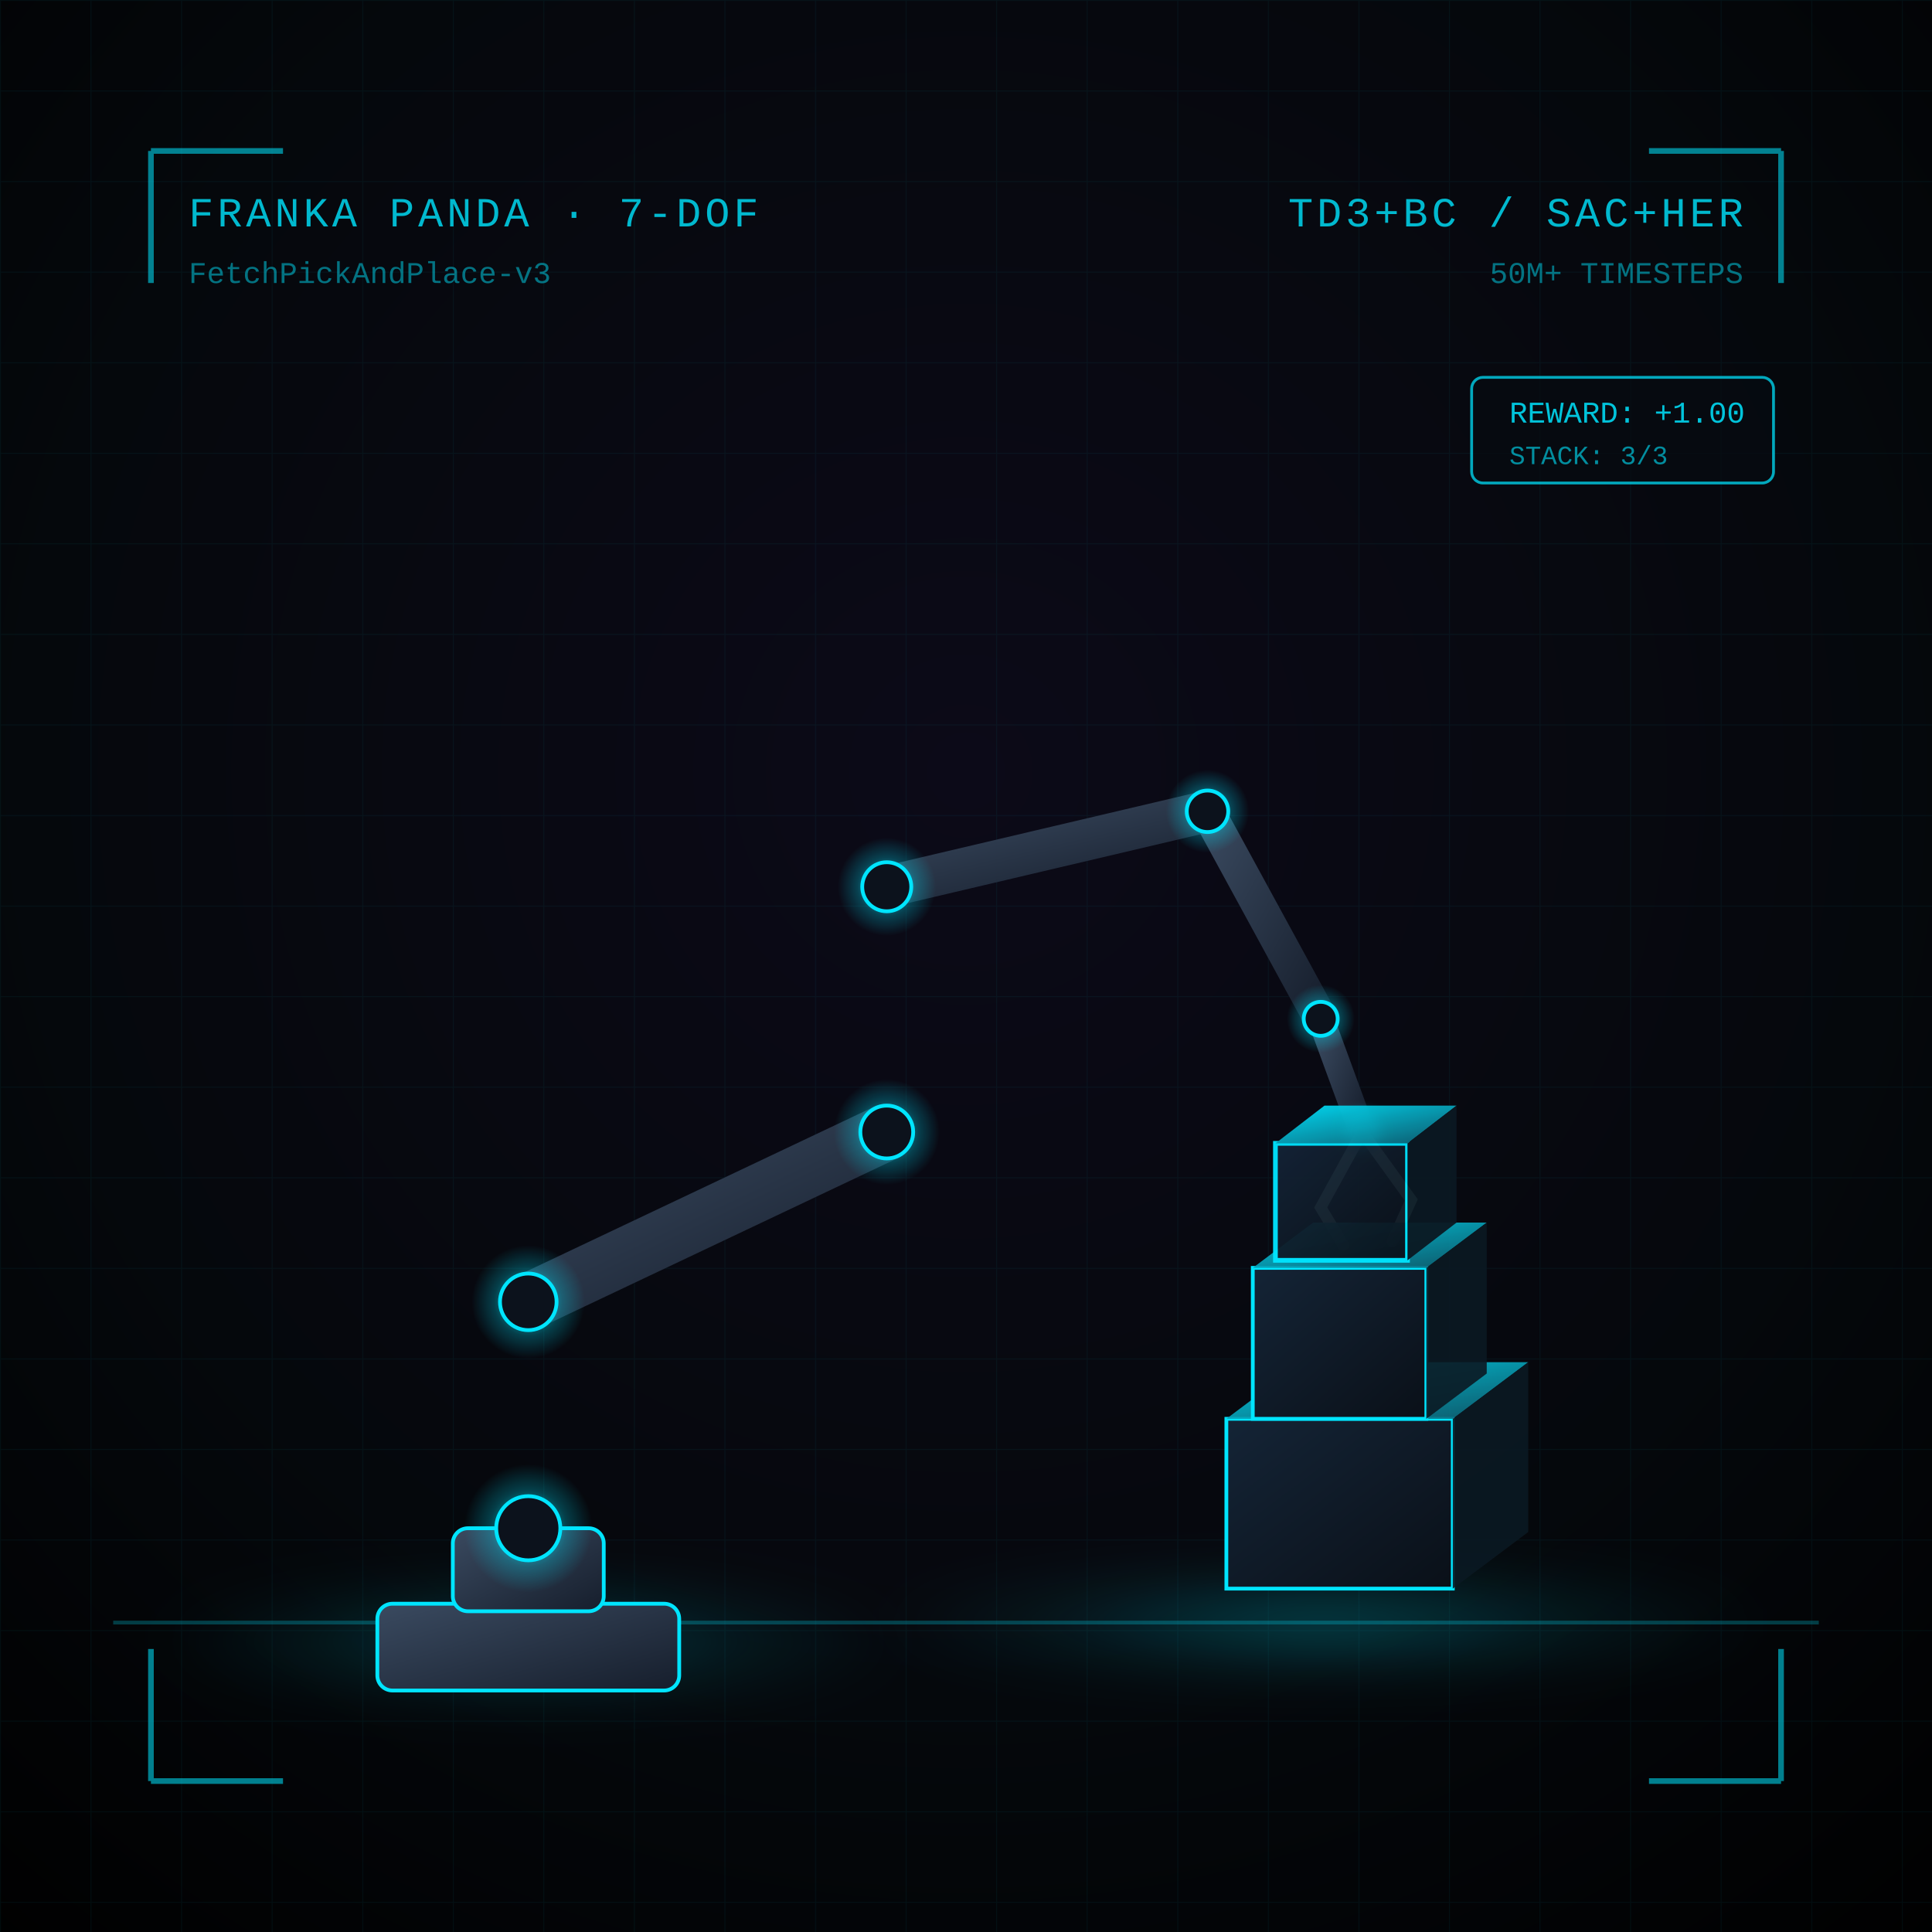
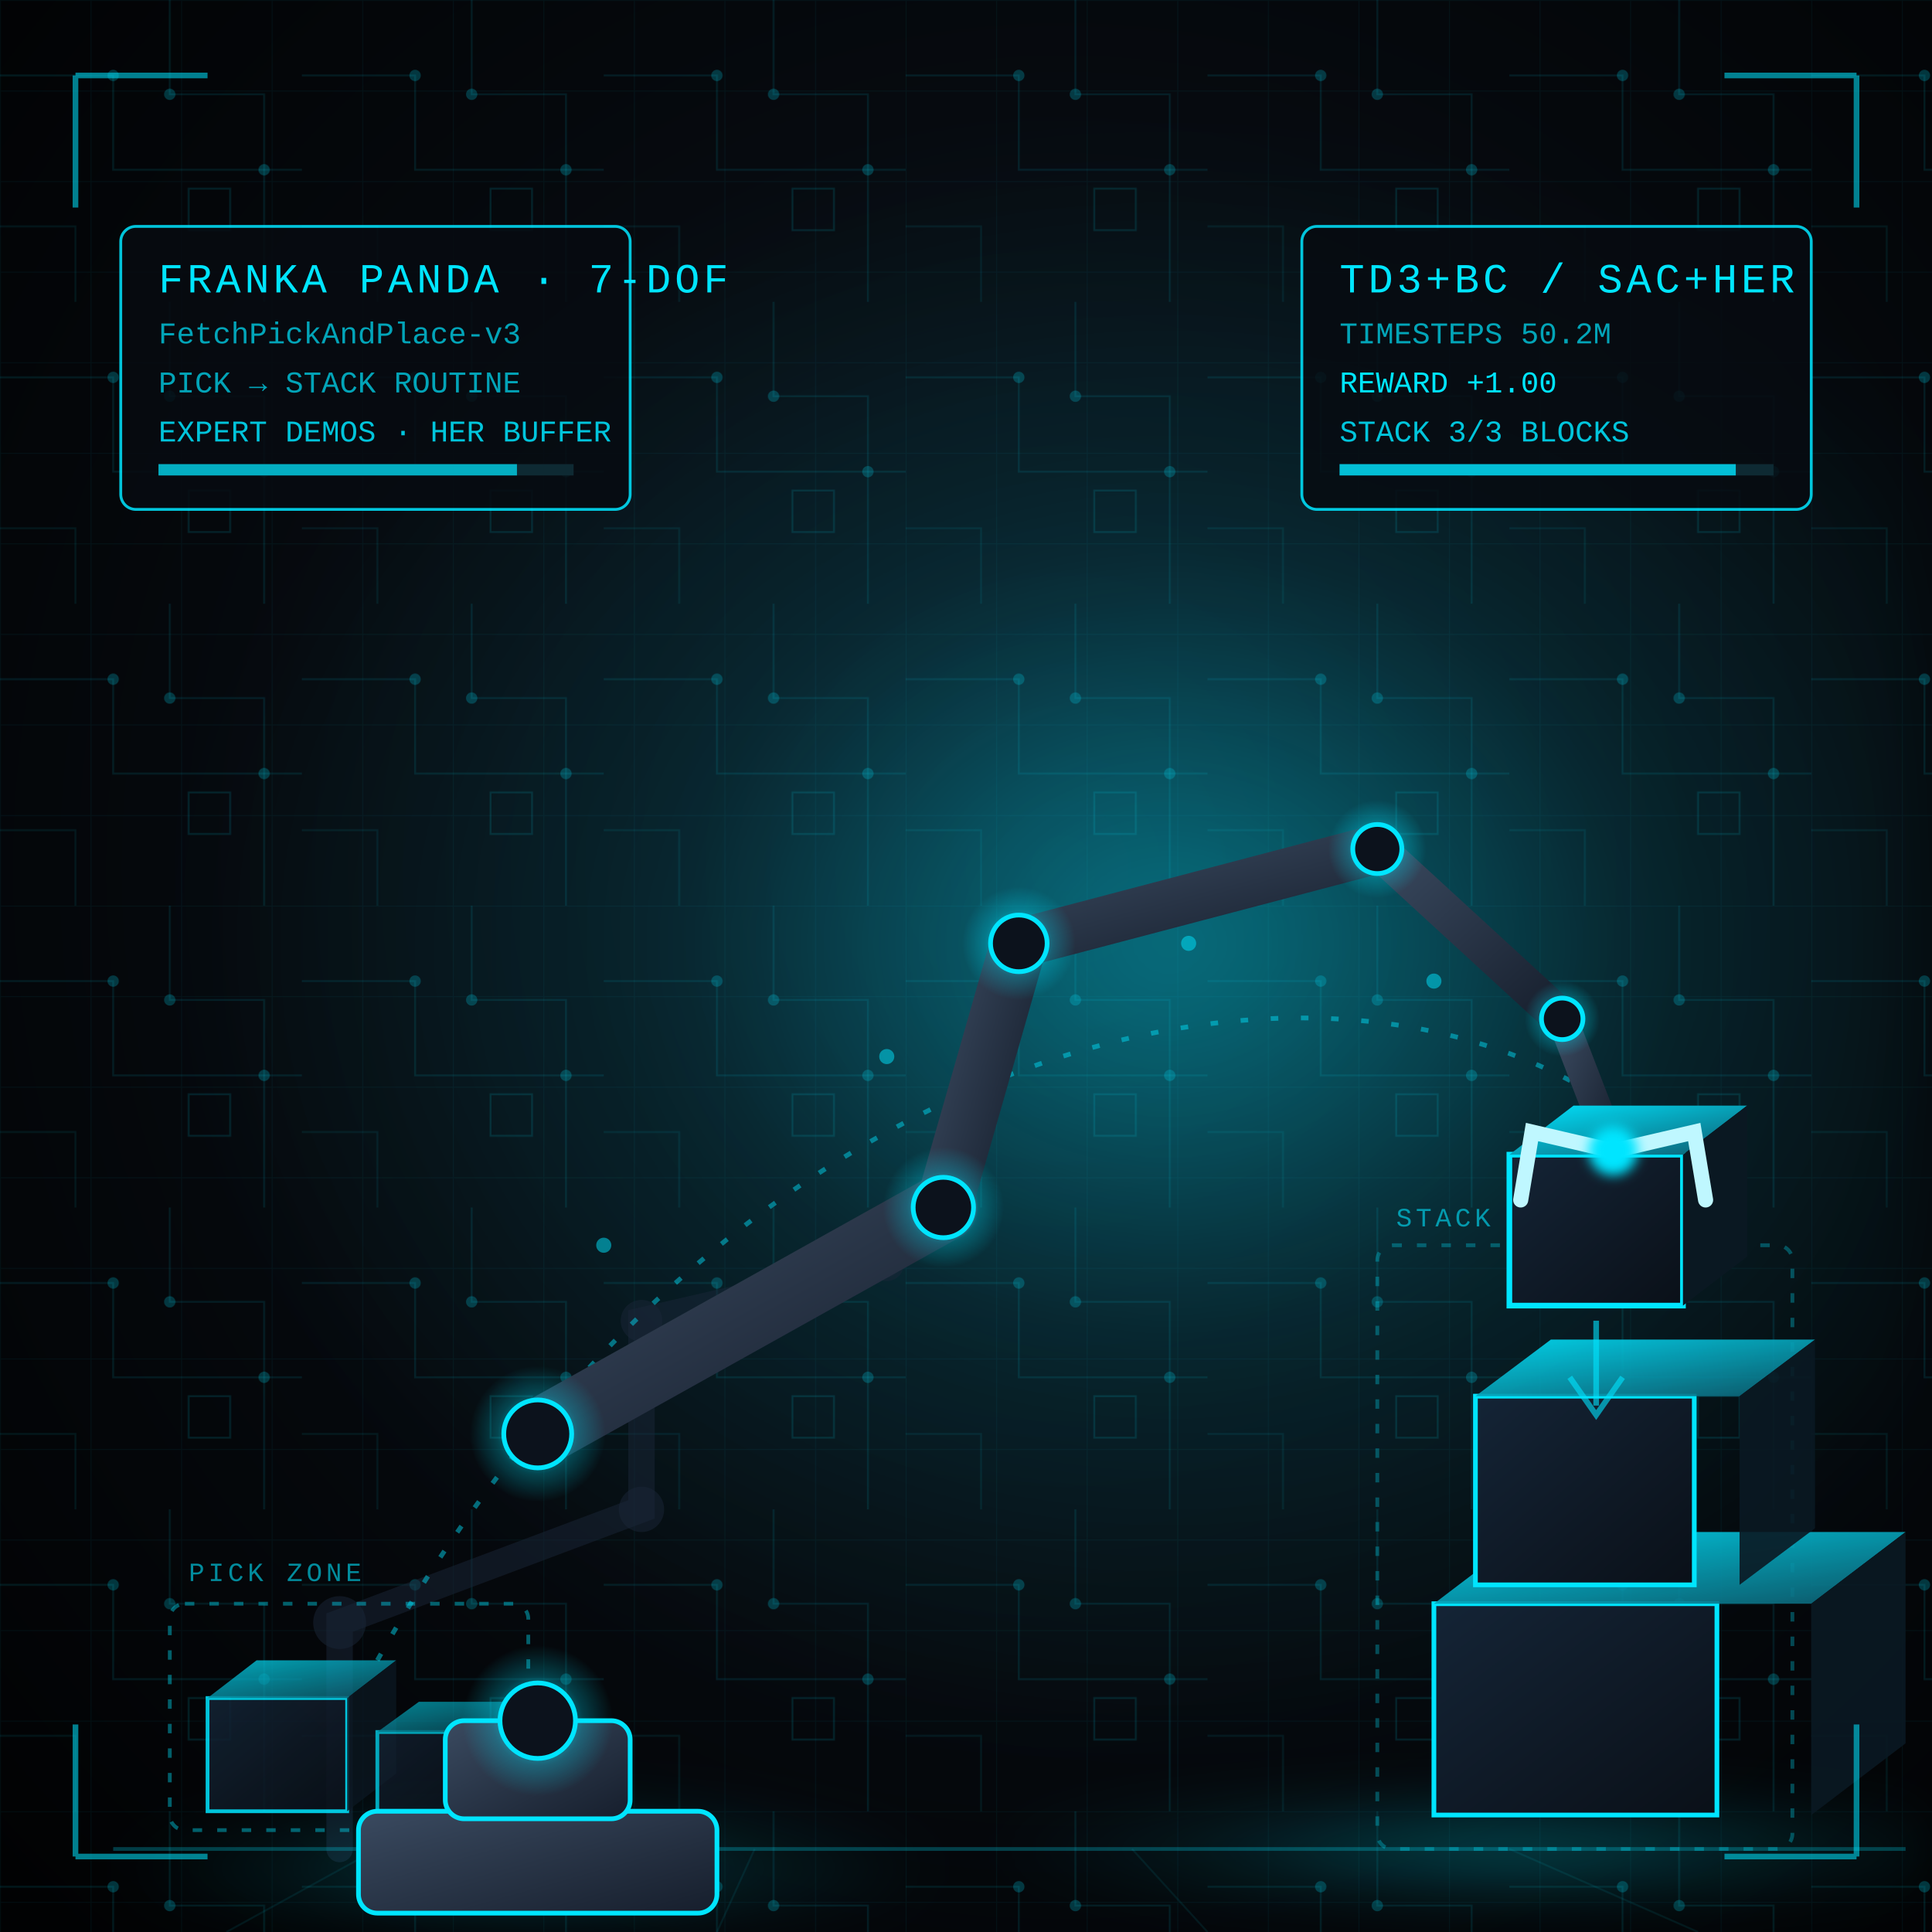
<svg xmlns="http://www.w3.org/2000/svg" viewBox="0 0 1024 1024" width="1024" height="1024">
  <defs>
-     <radialGradient id="bgGrad2" cx="50%" cy="40%" r="80%">
-       <stop offset="0%" stop-color="#0c0a18" />
-       <stop offset="60%" stop-color="#05080c" />
+     <radialGradient id="bgGrad2" cx="55%" cy="45%" r="85%">
+       <stop offset="0%" stop-color="#0c1620" />
+       <stop offset="55%" stop-color="#05080c" />
      <stop offset="100%" stop-color="#000000" />
    </radialGradient>
    <linearGradient id="armGrad2" x1="0%" y1="0%" x2="100%" y2="100%">
      <stop offset="0%" stop-color="#3a4a60" />
      <stop offset="100%" stop-color="#161e2c" />
    </linearGradient>
    <radialGradient id="jointGlow" cx="50%" cy="50%" r="50%">
      <stop offset="0%" stop-color="#00e5ff" stop-opacity="0.95" />
      <stop offset="60%" stop-color="#00e5ff" stop-opacity="0.25" />
      <stop offset="100%" stop-color="#00e5ff" stop-opacity="0" />
    </radialGradient>
    <radialGradient id="cyanGlow2" cx="50%" cy="50%" r="50%">
      <stop offset="0%" stop-color="#00e5ff" stop-opacity="0.8" />
      <stop offset="60%" stop-color="#00e5ff" stop-opacity="0.2" />
      <stop offset="100%" stop-color="#00e5ff" stop-opacity="0" />
    </radialGradient>
+     <radialGradient id="centerGlow2" cx="50%" cy="50%" r="50%">
+       <stop offset="0%" stop-color="#00e5ff" stop-opacity="0.45" />
+       <stop offset="50%" stop-color="#00e5ff" stop-opacity="0.1" />
+       <stop offset="100%" stop-color="#00e5ff" stop-opacity="0" />
+     </radialGradient>
    <linearGradient id="cubeFace" x1="0%" y1="0%" x2="100%" y2="100%">
      <stop offset="0%" stop-color="#142436" />
      <stop offset="100%" stop-color="#0a1018" />
    </linearGradient>
    <linearGradient id="cubeTop" x1="0%" y1="0%" x2="100%" y2="100%">
      <stop offset="0%" stop-color="#00e5ff" />
      <stop offset="100%" stop-color="#0e5b6e" />
    </linearGradient>
    <filter id="blurSoft2" x="-100%" y="-100%" width="300%" height="300%">
      <feGaussianBlur stdDeviation="14" />
    </filter>
+     <filter id="blurWide2" x="-100%" y="-100%" width="400%" height="400%">
+       <feGaussianBlur stdDeviation="28" />
+     </filter>
    <filter id="blurTight2" x="-100%" y="-100%" width="300%" height="300%">
      <feGaussianBlur stdDeviation="3" />
    </filter>
    <pattern id="grid2" width="48" height="48" patternUnits="userSpaceOnUse">
      <path d="M 48 0 L 0 0 0 48" fill="none" stroke="#00e5ff" stroke-opacity="0.05" stroke-width="1" />
    </pattern>
+     <pattern id="circuit2" width="160" height="160" patternUnits="userSpaceOnUse">
+       <path d="M0 40 H60 V90 H160" stroke="#00e5ff" stroke-width="1" fill="none" opacity="0.10" />
+       <path d="M90 0 V50 H140 V160" stroke="#00e5ff" stroke-width="1" fill="none" opacity="0.10" />
+       <path d="M0 120 H40 V160" stroke="#00e5ff" stroke-width="1" fill="none" opacity="0.08" />
+       <circle cx="60" cy="40" r="3" fill="#00e5ff" opacity="0.22" />
+       <circle cx="90" cy="50" r="3" fill="#00e5ff" opacity="0.22" />
+       <circle cx="140" cy="90" r="3" fill="#00e5ff" opacity="0.22" />
+       <rect x="100" y="100" width="22" height="22" fill="none" stroke="#00e5ff" stroke-width="1" opacity="0.12" />
+     </pattern>
  </defs>
  <rect width="1024" height="1024" fill="url(#bgGrad2)" />
+   <rect width="1024" height="1024" fill="url(#circuit2)" />
  <rect width="1024" height="1024" fill="url(#grid2)" />
-   <line x1="60" y1="860" x2="964" y2="860" stroke="#00e5ff" stroke-opacity="0.25" stroke-width="2" />
-   <ellipse cx="700" cy="860" rx="240" ry="30" fill="url(#cyanGlow2)" opacity="0.4" filter="url(#blurSoft2)" />
-   <ellipse cx="280" cy="870" rx="200" ry="36" fill="url(#jointGlow)" opacity="0.3" filter="url(#blurSoft2)" />
-   <rect x="200" y="850" width="160" height="46" rx="8" fill="url(#armGrad2)" stroke="#00e5ff" stroke-width="2" />
-   <rect x="240" y="810" width="80" height="44" rx="8" fill="url(#armGrad2)" stroke="#00e5ff" stroke-width="2" />
-   <g stroke-linecap="round">
-     <line x1="280" y1="810" x2="280" y2="690" stroke="url(#armGrad2)" stroke-width="34" />
-     <line x1="280" y1="690" x2="470" y2="600" stroke="url(#armGrad2)" stroke-width="30" />
-     <line x1="470" y1="600" x2="470" y2="470" stroke="url(#armGrad2)" stroke-width="26" />
-     <line x1="470" y1="470" x2="640" y2="430" stroke="url(#armGrad2)" stroke-width="22" />
-     <line x1="640" y1="430" x2="700" y2="540" stroke="url(#armGrad2)" stroke-width="18" />
-     <line x1="700" y1="540" x2="722" y2="600" stroke="url(#armGrad2)" stroke-width="14" />
+   <ellipse cx="620" cy="500" rx="520" ry="420" fill="url(#centerGlow2)" filter="url(#blurWide2)" />
+   <g stroke="#1a2638" stroke-width="14" stroke-linecap="round" opacity="0.5" fill="none">
+     <path d="M180 980 L180 860 L340 800 L340 700 L470 670" />
+   </g>
+   <g fill="#1a2638" opacity="0.5">
+     <circle cx="180" cy="860" r="14" />
+     <circle cx="340" cy="800" r="12" />
+     <circle cx="340" cy="700" r="11" />
+     <circle cx="470" cy="670" r="9" />
+   </g>
+   <line x1="60" y1="980" x2="1010" y2="980" stroke="#00e5ff" stroke-opacity="0.25" stroke-width="2" />
+   <g stroke="#00e5ff" stroke-opacity="0.08" stroke-width="1">
+     <line x1="200" y1="980" x2="120" y2="1024" />
+     <line x1="400" y1="980" x2="380" y2="1024" />
+     <line x1="600" y1="980" x2="640" y2="1024" />
+     <line x1="800" y1="980" x2="900" y2="1024" />
+   </g>
+   <ellipse cx="800" cy="980" rx="280" ry="34" fill="url(#cyanGlow2)" opacity="0.4" filter="url(#blurSoft2)" />
+   <ellipse cx="280" cy="990" rx="220" ry="40" fill="url(#jointGlow)" opacity="0.3" filter="url(#blurSoft2)" />
+   <g stroke="#00e5ff" stroke-width="2" fill="none" opacity="0.4" stroke-dasharray="5 8">
+     <rect x="90" y="850" width="190" height="120" rx="8" />
+   </g>
+   <g font-family="'Courier New', monospace" fill="#00e5ff" opacity="0.6">
+     <text x="100" y="838" font-size="14" letter-spacing="2">PICK ZONE</text>
+   </g>
+   <g opacity="0.85">
+     <rect x="110" y="900" width="74" height="60" fill="url(#cubeFace)" stroke="#00e5ff" stroke-width="2" />
+     <polygon points="110,900 136,880 210,880 184,900" fill="url(#cubeTop)" opacity="0.85" />
+     <polygon points="184,900 210,880 210,940 184,960" fill="#0a1822" opacity="0.85" />
+   </g>
+   <g opacity="0.7">
+     <rect x="200" y="918" width="58" height="46" fill="url(#cubeFace)" stroke="#00e5ff" stroke-width="2" />
+     <polygon points="200,918 222,902 280,902 258,918" fill="url(#cubeTop)" opacity="0.8" />
+     <polygon points="258,918 280,902 280,948 258,964" fill="#0a1822" opacity="0.8" />
+   </g>
+   <path d="M 200 880 C 380 560, 680 480, 845 580" fill="none" stroke="#00e5ff" stroke-width="2.5" stroke-dasharray="4 12" opacity="0.45" />
+   <g fill="#00e5ff" opacity="0.5">
+     <circle cx="320" cy="660" r="4" />
+     <circle cx="470" cy="560" r="4" />
+     <circle cx="630" cy="500" r="4" />
+     <circle cx="760" cy="520" r="4" />
+   </g>
+   <g stroke="#00e5ff" stroke-width="2" fill="none" opacity="0.3" stroke-dasharray="5 8">
+     <rect x="730" y="660" width="220" height="320" rx="8" />
+   </g>
+   <g font-family="'Courier New', monospace" fill="#00e5ff" opacity="0.6">
+     <text x="740" y="650" font-size="14" letter-spacing="2">STACK TARGET</text>
  </g>
  <g>
-     <circle cx="280" cy="810" r="34" fill="url(#jointGlow)" />
-     <circle cx="280" cy="690" r="30" fill="url(#jointGlow)" />
-     <circle cx="470" cy="600" r="28" fill="url(#jointGlow)" />
-     <circle cx="470" cy="470" r="26" fill="url(#jointGlow)" />
-     <circle cx="640" cy="430" r="22" fill="url(#jointGlow)" />
-     <circle cx="700" cy="540" r="18" fill="url(#jointGlow)" />
-   </g>
-   <g fill="#0c121c" stroke="#00e5ff" stroke-width="2">
-     <circle cx="280" cy="810" r="17" />
-     <circle cx="280" cy="690" r="15" />
-     <circle cx="470" cy="600" r="14" />
-     <circle cx="470" cy="470" r="13" />
-     <circle cx="640" cy="430" r="11" />
-     <circle cx="700" cy="540" r="9" />
-   </g>
-   <g stroke="#bff7ff" stroke-width="6" stroke-linecap="round" fill="none">
-     <path d="M 722 600 L 700 640 L 712 660" />
-     <path d="M 722 600 L 748 636 L 738 658" />
-   </g>
-   <circle cx="722" cy="600" r="10" fill="#00e5ff" filter="url(#blurTight2)" />
-   <g>
    <g>
-       <rect x="650" y="752" width="120" height="90" fill="url(#cubeFace)" stroke="#00e5ff" stroke-width="2" />
-       <polygon points="650,752 690,722 810,722 770,752" fill="url(#cubeTop)" opacity="0.9" />
-       <polygon points="770,752 810,722 810,812 770,842" fill="#0a1822" opacity="0.9" />
+       <rect x="760" y="850" width="150" height="112" fill="url(#cubeFace)" stroke="#00e5ff" stroke-width="2.5" />
+       <polygon points="760,850 810,812 1010,812 960,850" fill="url(#cubeTop)" opacity="0.9" />
+       <polygon points="960,850 1010,812 1010,924 960,962" fill="#0a1822" opacity="0.9" />
    </g>
    <g>
-       <rect x="664" y="672" width="92" height="80" fill="url(#cubeFace)" stroke="#00e5ff" stroke-width="2" />
-       <polygon points="664,672 696,648 788,648 756,672" fill="url(#cubeTop)" opacity="0.9" />
-       <polygon points="756,672 788,648 788,728 756,752" fill="#0a1822" opacity="0.9" />
-     </g>
-     <g opacity="0.95">
-       <rect x="676" y="606" width="70" height="62" fill="url(#cubeFace)" stroke="#00e5ff" stroke-width="2.5" />
-       <polygon points="676,606 702,586 772,586 746,606" fill="url(#cubeTop)" />
-       <polygon points="746,606 772,586 772,648 746,668" fill="#0a1822" />
+       <rect x="782" y="740" width="116" height="100" fill="url(#cubeFace)" stroke="#00e5ff" stroke-width="2.5" />
+       <polygon points="782,740 822,710 962,710 922,740" fill="url(#cubeTop)" opacity="0.9" />
+       <polygon points="922,740 962,710 962,810 922,840" fill="#0a1822" opacity="0.9" />
    </g>
  </g>
+   <rect x="190" y="960" width="190" height="54" rx="10" fill="url(#armGrad2)" stroke="#00e5ff" stroke-width="2.5" />
+   <rect x="236" y="912" width="98" height="52" rx="10" fill="url(#armGrad2)" stroke="#00e5ff" stroke-width="2.5" />
+   <g stroke-linecap="round">
+     <line x1="285" y1="912" x2="285" y2="760" stroke="url(#armGrad2)" stroke-width="40" />
+     <line x1="285" y1="760" x2="500" y2="640" stroke="url(#armGrad2)" stroke-width="36" />
+     <line x1="500" y1="640" x2="540" y2="500" stroke="url(#armGrad2)" stroke-width="30" />
+     <line x1="540" y1="500" x2="730" y2="450" stroke="url(#armGrad2)" stroke-width="26" />
+     <line x1="730" y1="450" x2="828" y2="540" stroke="url(#armGrad2)" stroke-width="20" />
+     <line x1="828" y1="540" x2="855" y2="610" stroke="url(#armGrad2)" stroke-width="16" />
+   </g>
+   <g>
+     <circle cx="285" cy="912" r="40" fill="url(#jointGlow)" />
+     <circle cx="285" cy="760" r="36" fill="url(#jointGlow)" />
+     <circle cx="500" cy="640" r="32" fill="url(#jointGlow)" />
+     <circle cx="540" cy="500" r="30" fill="url(#jointGlow)" />
+     <circle cx="730" cy="450" r="26" fill="url(#jointGlow)" />
+     <circle cx="828" cy="540" r="20" fill="url(#jointGlow)" />
+   </g>
+   <g fill="#0c121c" stroke="#00e5ff" stroke-width="2.5">
+     <circle cx="285" cy="912" r="20" />
+     <circle cx="285" cy="760" r="18" />
+     <circle cx="500" cy="640" r="16" />
+     <circle cx="540" cy="500" r="15" />
+     <circle cx="730" cy="450" r="13" />
+     <circle cx="828" cy="540" r="11" />
+   </g>
+   <g>
+     <rect x="800" y="612" width="92" height="80" fill="url(#cubeFace)" stroke="#00e5ff" stroke-width="3" />
+     <polygon points="800,612 834,586 926,586 892,612" fill="url(#cubeTop)" />
+     <polygon points="892,612 926,586 926,666 892,692" fill="#0a1822" />
+   </g>
+   <g stroke="#bff7ff" stroke-width="8" stroke-linecap="round" fill="none">
+     <path d="M 855 610 L 812 600 L 806 636" />
+     <path d="M 855 610 L 898 600 L 904 636" />
+   </g>
+   <circle cx="855" cy="610" r="13" fill="#00e5ff" filter="url(#blurTight2)" />
+   <g stroke="#00e5ff" stroke-width="3" opacity="0.6" fill="none">
+     <line x1="846" y1="700" x2="846" y2="745" />
+     <path d="M 832 730 L 846 750 L 860 730" />
+   </g>
+   <g font-family="'Courier New', monospace">
+     <rect x="64" y="120" width="270" height="150" rx="8" fill="#060a10" stroke="#00e5ff" stroke-width="1.5" opacity="0.85" />
+     <text x="84" y="155" font-size="22" fill="#00e5ff" letter-spacing="2">FRANKA PANDA · 7-DOF</text>
+     <text x="84" y="182" font-size="16" fill="#00e5ff" opacity="0.7">FetchPickAndPlace-v3</text>
+     <text x="84" y="208" font-size="16" fill="#00e5ff" opacity="0.7">PICK → STACK ROUTINE</text>
+     <text x="84" y="234" font-size="16" fill="#00e5ff" opacity="0.85">EXPERT DEMOS · HER BUFFER</text>
+     <rect x="84" y="246" width="220" height="6" fill="#0e2a33" />
+     <rect x="84" y="246" width="190" height="6" fill="#00e5ff" opacity="0.7" />
+     <rect x="690" y="120" width="270" height="150" rx="8" fill="#060a10" stroke="#00e5ff" stroke-width="1.5" opacity="0.85" />
+     <text x="710" y="155" font-size="22" fill="#00e5ff" letter-spacing="2">TD3+BC / SAC+HER</text>
+     <text x="710" y="182" font-size="16" fill="#00e5ff" opacity="0.7">TIMESTEPS  50.2M</text>
+     <text x="710" y="208" font-size="16" fill="#00e5ff">REWARD  +1.00</text>
+     <text x="710" y="234" font-size="16" fill="#00e5ff" opacity="0.85">STACK  3/3 BLOCKS</text>
+     <rect x="710" y="246" width="230" height="6" fill="#0e2a33" />
+     <rect x="710" y="246" width="210" height="6" fill="#00e5ff" opacity="0.8" />
+   </g>
  <g stroke="#00e5ff" stroke-width="3" fill="none" opacity="0.55">
-     <path d="M 80 80 L 80 150 M 80 80 L 150 80" />
-     <path d="M 944 80 L 944 150 M 944 80 L 874 80" />
-     <path d="M 80 944 L 80 874 M 80 944 L 150 944" />
-     <path d="M 944 944 L 944 874 M 944 944 L 874 944" />
-   </g>
-   <g font-family="'Courier New', monospace" fill="#00e5ff" opacity="0.8">
-     <text x="100" y="120" font-size="22" letter-spacing="2">FRANKA PANDA · 7-DOF</text>
-     <text x="100" y="150" font-size="16" opacity="0.6">FetchPickAndPlace-v3</text>
-     <text x="924" y="120" font-size="22" letter-spacing="2" text-anchor="end">TD3+BC / SAC+HER</text>
-     <text x="924" y="150" font-size="16" opacity="0.6" text-anchor="end">50M+ TIMESTEPS</text>
-   </g>
-   <g font-family="'Courier New', monospace" fill="#00e5ff" opacity="0.85">
-     <rect x="780" y="200" width="160" height="56" rx="6" fill="#060a10" stroke="#00e5ff" stroke-width="1.5" opacity="0.85" />
-     <text x="800" y="224" font-size="16">REWARD: +1.00</text>
-     <text x="800" y="246" font-size="14" opacity="0.7">STACK: 3/3</text>
+     <path d="M 40 40 L 40 110 M 40 40 L 110 40" />
+     <path d="M 984 40 L 984 110 M 984 40 L 914 40" />
+     <path d="M 40 984 L 40 914 M 40 984 L 110 984" />
+     <path d="M 984 984 L 984 914 M 984 984 L 914 984" />
  </g>
</svg>
